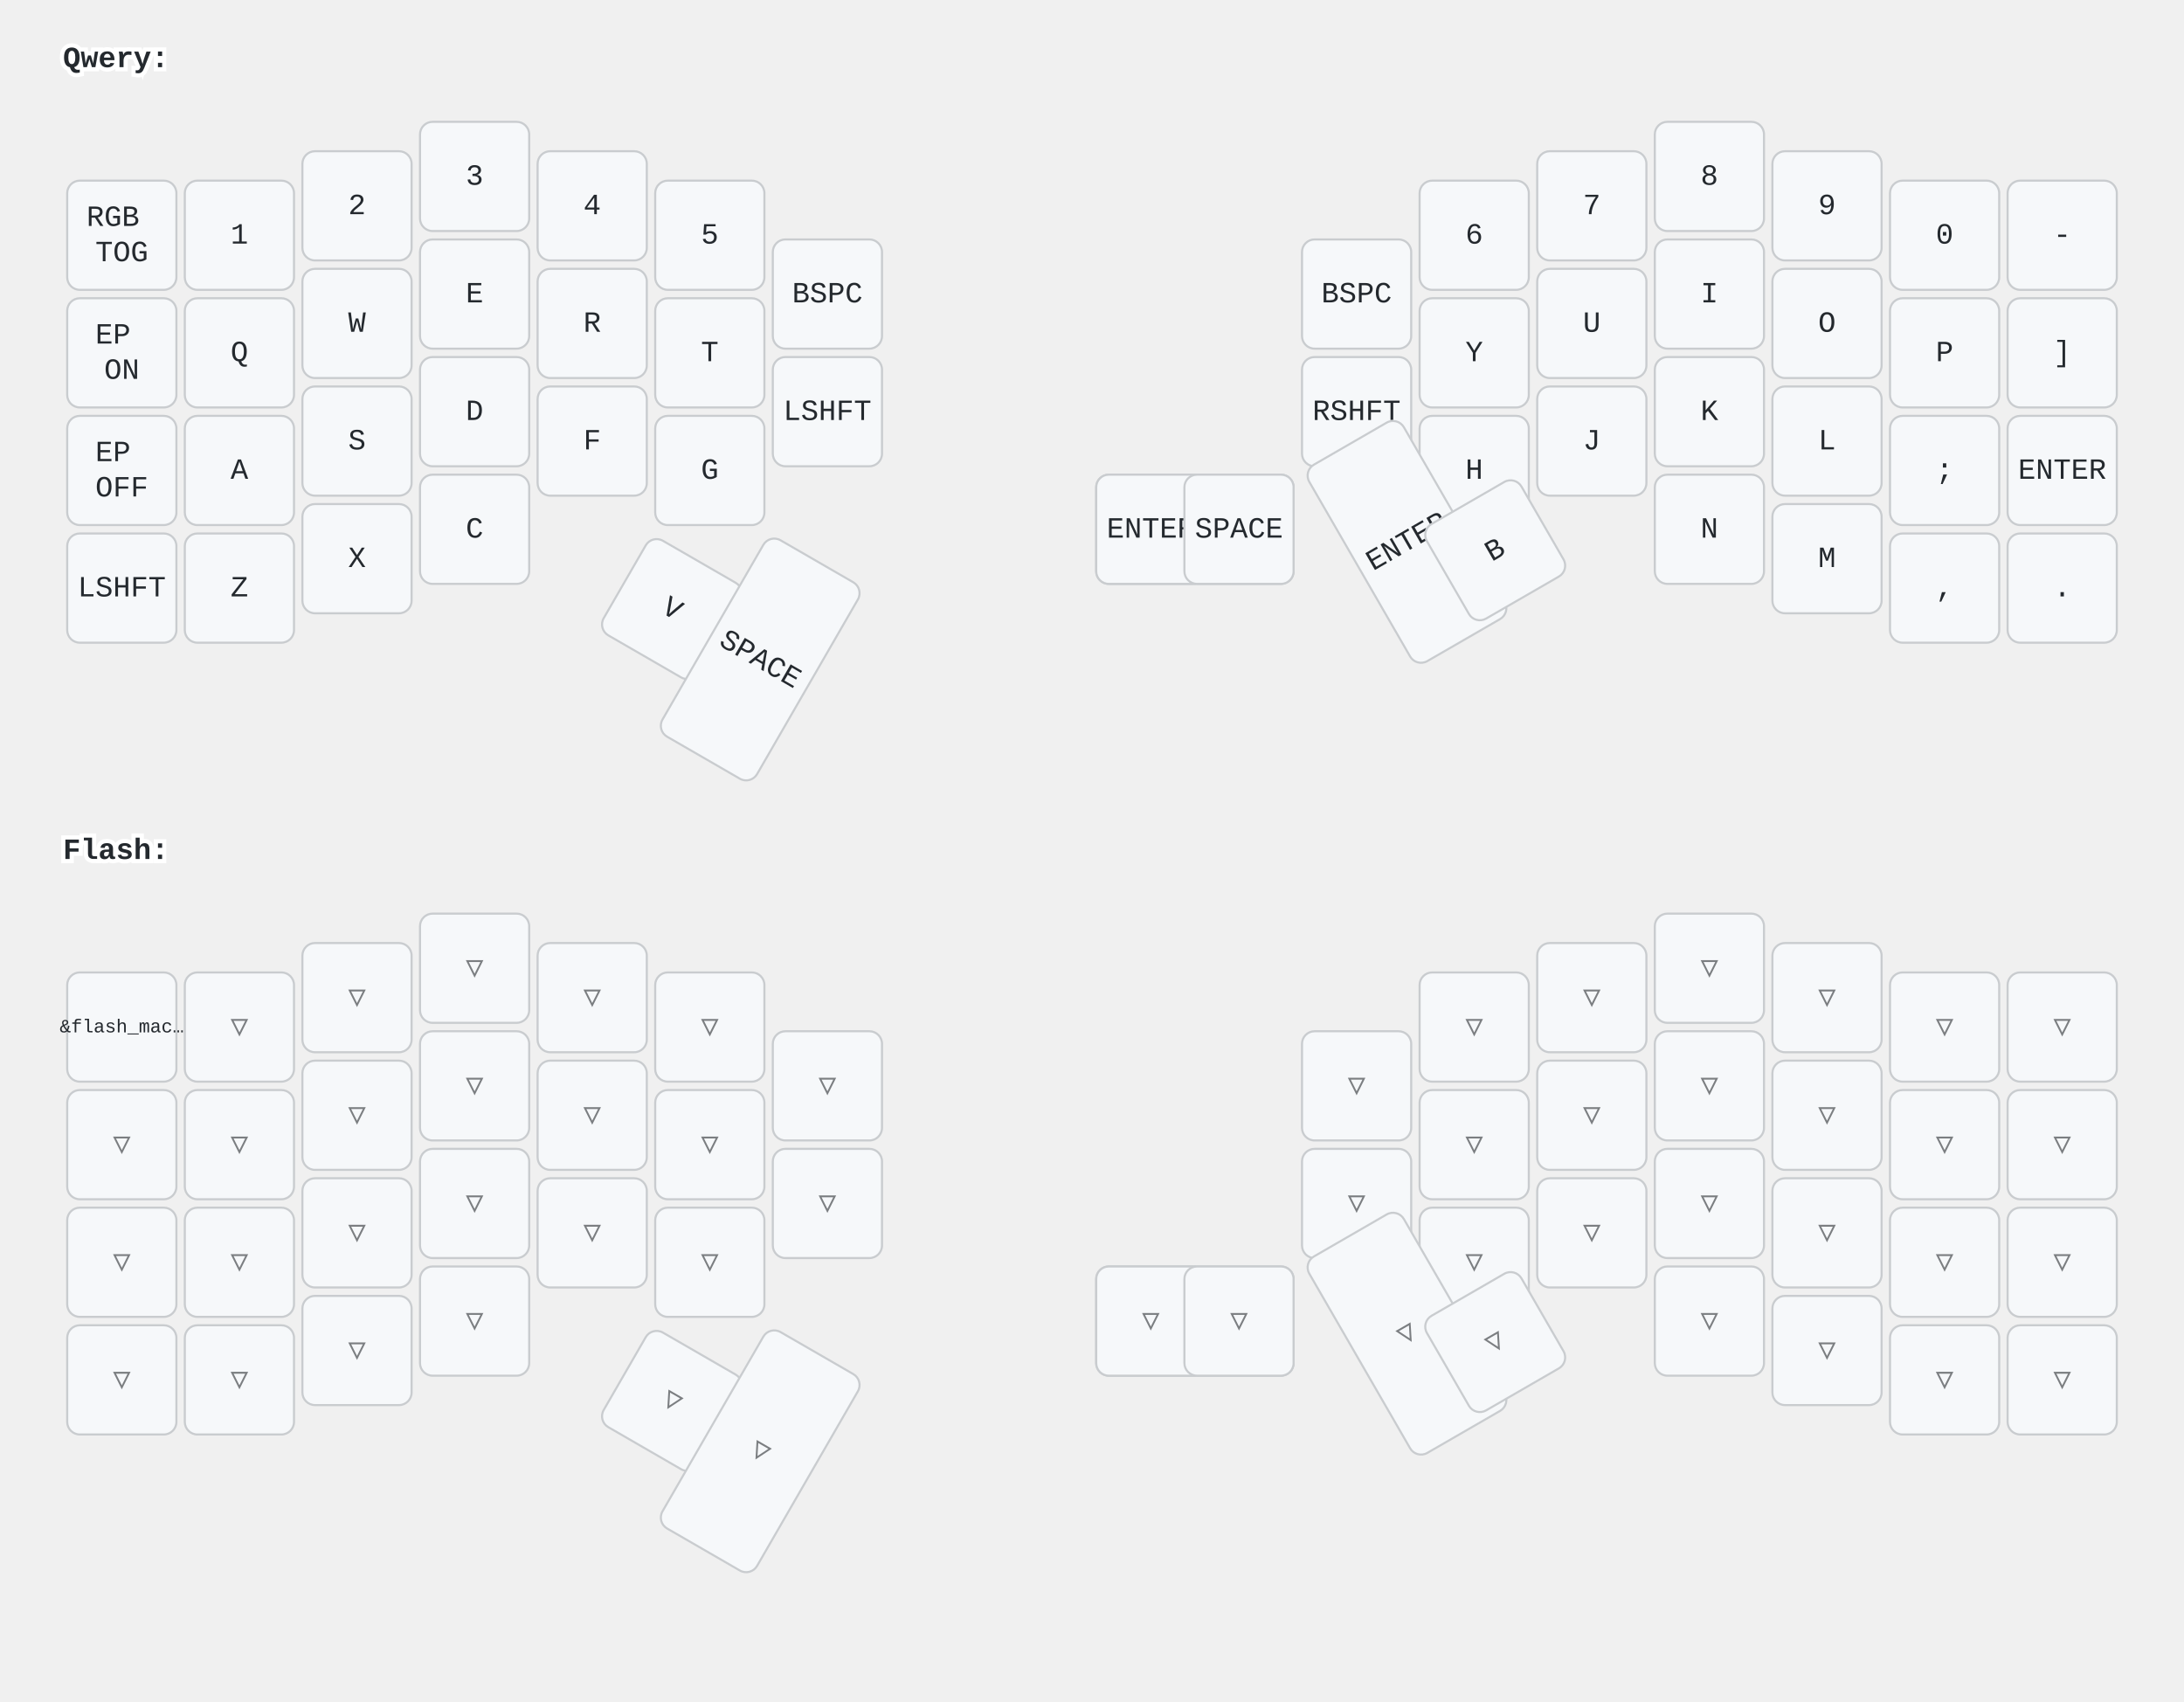
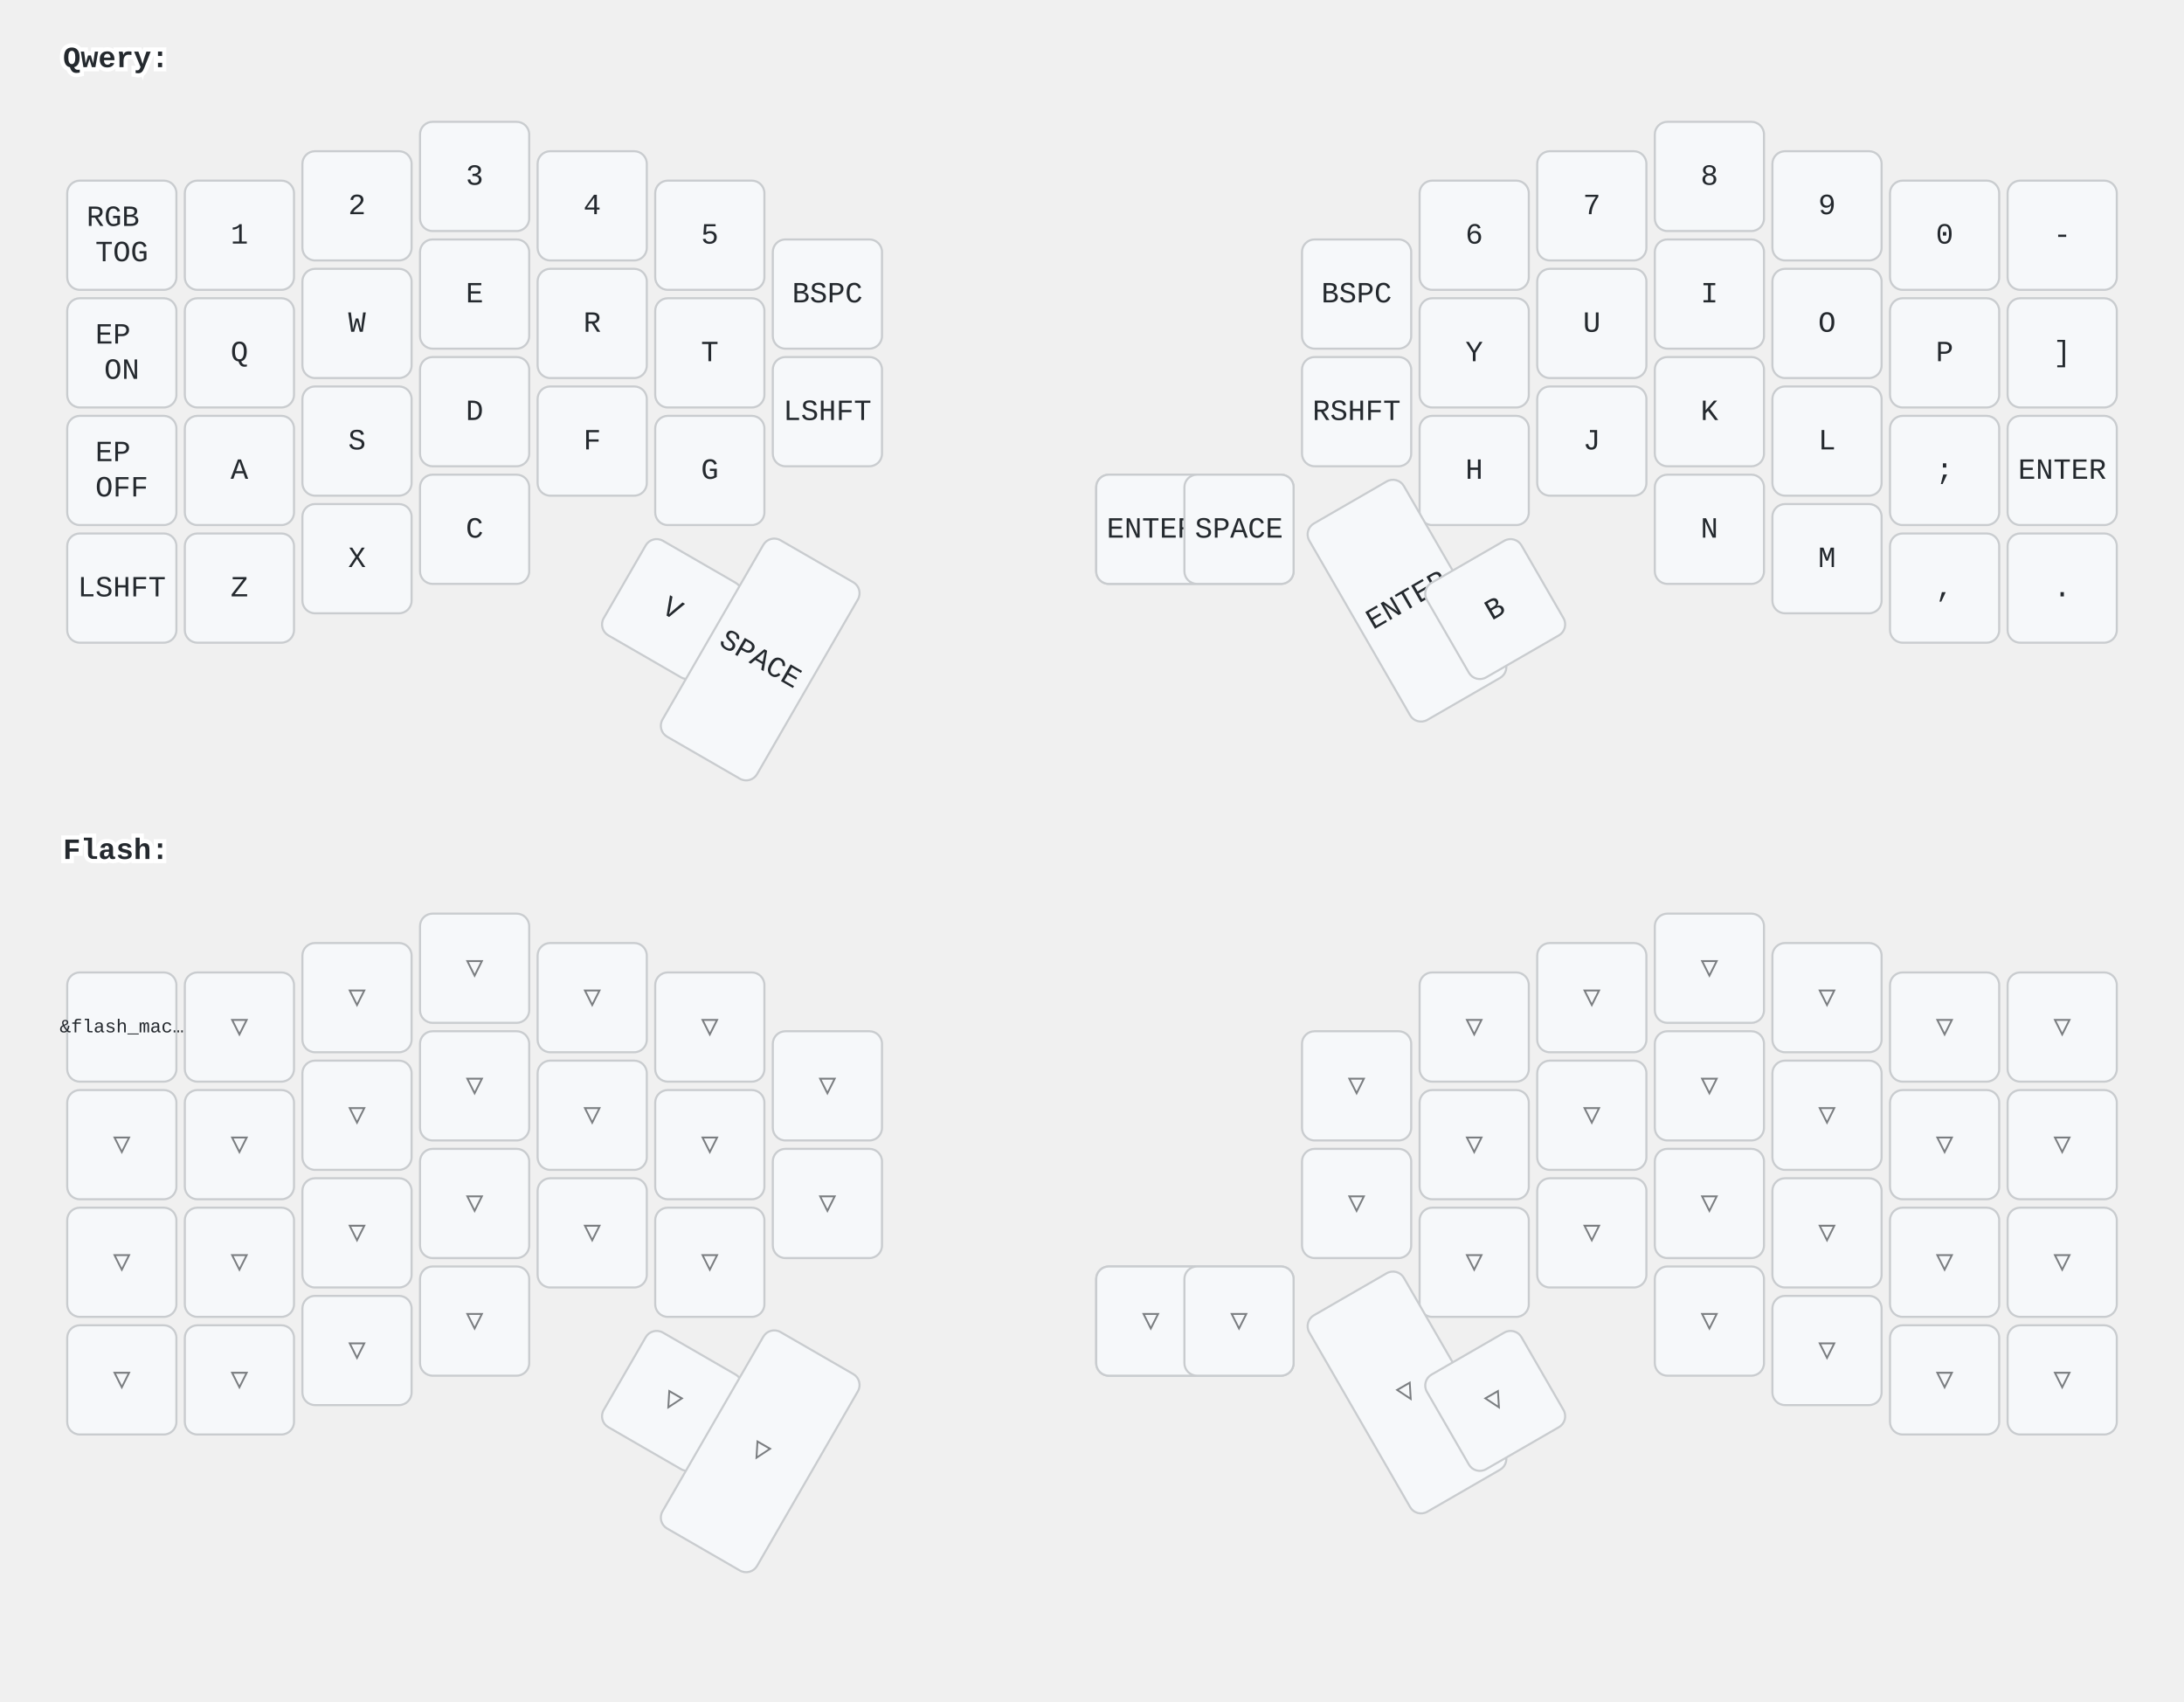
<svg xmlns="http://www.w3.org/2000/svg" width="1040" height="810" viewBox="0 0 1040 810" class="keymap">
  <style>/* inherit to force styles through use tags */
svg path {
    fill: inherit;
}

/* font and background color specifications */
svg.keymap {
    font-family: SFMono-Regular,Consolas,Liberation Mono,Menlo,monospace;
    font-size: 14px;
    font-kerning: normal;
    text-rendering: optimizeLegibility;
    fill: #24292e;
}

/* default key styling */
rect.key {
    fill: #f6f8fa;
}

rect.key, rect.combo {
    stroke: #c9cccf;
    stroke-width: 1;
}

/* default key side styling, only used is draw_key_sides is set */
rect.side {
    filter: brightness(90%);
}

/* color accent for combo boxes */
rect.combo, rect.combo-separate {
    fill: #cdf;
}

/* color accent for held keys */
rect.held, rect.combo.held {
    fill: #fdd;
}

/* color accent for ghost (optional) keys */
rect.ghost, rect.combo.ghost {
    stroke-dasharray: 4, 4;
    stroke-width: 2;
}

text {
    text-anchor: middle;
    dominant-baseline: middle;
}

/* styling for layer labels */
text.label {
    font-weight: bold;
    text-anchor: start;
    stroke: white;
    stroke-width: 4;
    paint-order: stroke;
}

/* styling for optional footer */
text.footer {
    text-anchor: end;
    dominant-baseline: auto;
    stroke: white;
    stroke-width: 4;
    paint-order: stroke;
}

/* styling for combo tap, and key hold/shifted label text */
text.combo, text.hold, text.shifted {
    font-size: 11px;
}

text.hold {
    text-anchor: middle;
    dominant-baseline: auto;
}

text.shifted {
    text-anchor: middle;
    dominant-baseline: hanging;
}

text.layer-activator {
    text-decoration: underline;
}

/* styling for hold/shifted label text in combo box */
text.combo.hold, text.combo.shifted {
    font-size: 8px;
}

/* lighter symbol for transparent keys */
text.trans {
    fill: #7b7e81;
}

/* styling for combo dendrons */
path.combo {
    stroke-width: 1;
    stroke: gray;
    fill: none;
}

/* Start Tabler Icons Cleanup */
/* cannot use height/width with glyphs */
.icon-tabler &gt; path {
    fill: inherit;
    stroke: inherit;
    stroke-width: 2;
}
/* hide tabler's default box */
.icon-tabler &gt; path[stroke="none"][fill="none"] {
    visibility: hidden;
}
/* End Tabler Icons Cleanup */
</style>
  <g transform="translate(30, 0)" class="layer-Qwery">
    <text x="0" y="28" class="label" id="Qwery">Qwery:</text>
    <g transform="translate(0, 56)">
      <g transform="translate(28, 56)" class="key keypos-0">
        <rect rx="6" ry="6" x="-26" y="-26" width="52" height="52" class="key" />
        <text x="0" y="0" class="key tap">
          <tspan x="0" dy="-0.6em">RGB</tspan>
          <tspan x="0" dy="1.2em">TOG</tspan>
        </text>
      </g>
      <g transform="translate(84, 56)" class="key keypos-1">
        <rect rx="6" ry="6" x="-26" y="-26" width="52" height="52" class="key" />
        <text x="0" y="0" class="key tap">1</text>
      </g>
      <g transform="translate(140, 42)" class="key keypos-2">
        <rect rx="6" ry="6" x="-26" y="-26" width="52" height="52" class="key" />
        <text x="0" y="0" class="key tap">2</text>
      </g>
      <g transform="translate(196, 28)" class="key keypos-3">
        <rect rx="6" ry="6" x="-26" y="-26" width="52" height="52" class="key" />
        <text x="0" y="0" class="key tap">3</text>
      </g>
      <g transform="translate(252, 42)" class="key keypos-4">
        <rect rx="6" ry="6" x="-26" y="-26" width="52" height="52" class="key" />
        <text x="0" y="0" class="key tap">4</text>
      </g>
      <g transform="translate(308, 56)" class="key keypos-5">
        <rect rx="6" ry="6" x="-26" y="-26" width="52" height="52" class="key" />
        <text x="0" y="0" class="key tap">5</text>
      </g>
      <g transform="translate(364, 84)" class="key keypos-6">
        <rect rx="6" ry="6" x="-26" y="-26" width="52" height="52" class="key" />
        <text x="0" y="0" class="key tap">BSPC</text>
      </g>
      <g transform="translate(616, 84)" class="key keypos-7">
        <rect rx="6" ry="6" x="-26" y="-26" width="52" height="52" class="key" />
        <text x="0" y="0" class="key tap">BSPC</text>
      </g>
      <g transform="translate(672, 56)" class="key keypos-8">
        <rect rx="6" ry="6" x="-26" y="-26" width="52" height="52" class="key" />
        <text x="0" y="0" class="key tap">6</text>
      </g>
      <g transform="translate(728, 42)" class="key keypos-9">
        <rect rx="6" ry="6" x="-26" y="-26" width="52" height="52" class="key" />
        <text x="0" y="0" class="key tap">7</text>
      </g>
      <g transform="translate(784, 28)" class="key keypos-10">
        <rect rx="6" ry="6" x="-26" y="-26" width="52" height="52" class="key" />
        <text x="0" y="0" class="key tap">8</text>
      </g>
      <g transform="translate(840, 42)" class="key keypos-11">
        <rect rx="6" ry="6" x="-26" y="-26" width="52" height="52" class="key" />
        <text x="0" y="0" class="key tap">9</text>
      </g>
      <g transform="translate(896, 56)" class="key keypos-12">
        <rect rx="6" ry="6" x="-26" y="-26" width="52" height="52" class="key" />
        <text x="0" y="0" class="key tap">0</text>
      </g>
      <g transform="translate(952, 56)" class="key keypos-13">
        <rect rx="6" ry="6" x="-26" y="-26" width="52" height="52" class="key" />
        <text x="0" y="0" class="key tap">-</text>
      </g>
      <g transform="translate(28, 112)" class="key keypos-14">
        <rect rx="6" ry="6" x="-26" y="-26" width="52" height="52" class="key" />
        <text x="0" y="0" class="key tap">
          <tspan x="0" dy="-0.6em">EP</tspan>
          <tspan x="0" dy="1.2em">ON</tspan>
        </text>
      </g>
      <g transform="translate(84, 112)" class="key keypos-15">
        <rect rx="6" ry="6" x="-26" y="-26" width="52" height="52" class="key" />
        <text x="0" y="0" class="key tap">Q</text>
      </g>
      <g transform="translate(140, 98)" class="key keypos-16">
        <rect rx="6" ry="6" x="-26" y="-26" width="52" height="52" class="key" />
        <text x="0" y="0" class="key tap">W</text>
      </g>
      <g transform="translate(196, 84)" class="key keypos-17">
        <rect rx="6" ry="6" x="-26" y="-26" width="52" height="52" class="key" />
        <text x="0" y="0" class="key tap">E</text>
      </g>
      <g transform="translate(252, 98)" class="key keypos-18">
        <rect rx="6" ry="6" x="-26" y="-26" width="52" height="52" class="key" />
        <text x="0" y="0" class="key tap">R</text>
      </g>
      <g transform="translate(308, 112)" class="key keypos-19">
        <rect rx="6" ry="6" x="-26" y="-26" width="52" height="52" class="key" />
        <text x="0" y="0" class="key tap">T</text>
      </g>
      <g transform="translate(364, 140)" class="key keypos-20">
        <rect rx="6" ry="6" x="-26" y="-26" width="52" height="52" class="key" />
        <text x="0" y="0" class="key tap">LSHFT</text>
      </g>
      <g transform="translate(616, 140)" class="key keypos-21">
        <rect rx="6" ry="6" x="-26" y="-26" width="52" height="52" class="key" />
        <text x="0" y="0" class="key tap">RSHFT</text>
      </g>
      <g transform="translate(672, 112)" class="key keypos-22">
        <rect rx="6" ry="6" x="-26" y="-26" width="52" height="52" class="key" />
        <text x="0" y="0" class="key tap">Y</text>
      </g>
      <g transform="translate(728, 98)" class="key keypos-23">
        <rect rx="6" ry="6" x="-26" y="-26" width="52" height="52" class="key" />
        <text x="0" y="0" class="key tap">U</text>
      </g>
      <g transform="translate(784, 84)" class="key keypos-24">
        <rect rx="6" ry="6" x="-26" y="-26" width="52" height="52" class="key" />
        <text x="0" y="0" class="key tap">I</text>
      </g>
      <g transform="translate(840, 98)" class="key keypos-25">
        <rect rx="6" ry="6" x="-26" y="-26" width="52" height="52" class="key" />
        <text x="0" y="0" class="key tap">O</text>
      </g>
      <g transform="translate(896, 112)" class="key keypos-26">
        <rect rx="6" ry="6" x="-26" y="-26" width="52" height="52" class="key" />
        <text x="0" y="0" class="key tap">P</text>
      </g>
      <g transform="translate(952, 112)" class="key keypos-27">
        <rect rx="6" ry="6" x="-26" y="-26" width="52" height="52" class="key" />
        <text x="0" y="0" class="key tap">]</text>
      </g>
      <g transform="translate(28, 168)" class="key keypos-28">
        <rect rx="6" ry="6" x="-26" y="-26" width="52" height="52" class="key" />
        <text x="0" y="0" class="key tap">
          <tspan x="0" dy="-0.6em">EP</tspan>
          <tspan x="0" dy="1.2em">OFF</tspan>
        </text>
      </g>
      <g transform="translate(84, 168)" class="key keypos-29">
        <rect rx="6" ry="6" x="-26" y="-26" width="52" height="52" class="key" />
        <text x="0" y="0" class="key tap">A</text>
      </g>
      <g transform="translate(140, 154)" class="key keypos-30">
        <rect rx="6" ry="6" x="-26" y="-26" width="52" height="52" class="key" />
        <text x="0" y="0" class="key tap">S</text>
      </g>
      <g transform="translate(196, 140)" class="key keypos-31">
        <rect rx="6" ry="6" x="-26" y="-26" width="52" height="52" class="key" />
        <text x="0" y="0" class="key tap">D</text>
      </g>
      <g transform="translate(252, 154)" class="key keypos-32">
        <rect rx="6" ry="6" x="-26" y="-26" width="52" height="52" class="key" />
        <text x="0" y="0" class="key tap">F</text>
      </g>
      <g transform="translate(308, 168)" class="key keypos-33">
        <rect rx="6" ry="6" x="-26" y="-26" width="52" height="52" class="key" />
        <text x="0" y="0" class="key tap">G</text>
      </g>
      <g transform="translate(518, 196)" class="key keypos-34">
        <rect rx="6" ry="6" x="-26" y="-26" width="52" height="52" class="key" />
        <text x="0" y="0" class="key tap">TAB</text>
      </g>
      <g transform="translate(560, 196)" class="key keypos-35">
        <rect rx="6" ry="6" x="-26" y="-26" width="52" height="52" class="key" />
        <text x="0" y="0" class="key tap">TAB</text>
      </g>
      <g transform="translate(672, 168)" class="key keypos-36">
        <rect rx="6" ry="6" x="-26" y="-26" width="52" height="52" class="key" />
        <text x="0" y="0" class="key tap">H</text>
      </g>
      <g transform="translate(728, 154)" class="key keypos-37">
        <rect rx="6" ry="6" x="-26" y="-26" width="52" height="52" class="key" />
        <text x="0" y="0" class="key tap">J</text>
      </g>
      <g transform="translate(784, 140)" class="key keypos-38">
        <rect rx="6" ry="6" x="-26" y="-26" width="52" height="52" class="key" />
        <text x="0" y="0" class="key tap">K</text>
      </g>
      <g transform="translate(840, 154)" class="key keypos-39">
        <rect rx="6" ry="6" x="-26" y="-26" width="52" height="52" class="key" />
        <text x="0" y="0" class="key tap">L</text>
      </g>
      <g transform="translate(896, 168)" class="key keypos-40">
        <rect rx="6" ry="6" x="-26" y="-26" width="52" height="52" class="key" />
        <text x="0" y="0" class="key tap">;</text>
      </g>
      <g transform="translate(952, 168)" class="key keypos-41">
        <rect rx="6" ry="6" x="-26" y="-26" width="52" height="52" class="key" />
        <text x="0" y="0" class="key tap">ENTER</text>
      </g>
      <g transform="translate(28, 224)" class="key keypos-42">
        <rect rx="6" ry="6" x="-26" y="-26" width="52" height="52" class="key" />
        <text x="0" y="0" class="key tap">LSHFT</text>
      </g>
      <g transform="translate(84, 224)" class="key keypos-43">
        <rect rx="6" ry="6" x="-26" y="-26" width="52" height="52" class="key" />
        <text x="0" y="0" class="key tap">Z</text>
      </g>
      <g transform="translate(140, 210)" class="key keypos-44">
        <rect rx="6" ry="6" x="-26" y="-26" width="52" height="52" class="key" />
        <text x="0" y="0" class="key tap">X</text>
      </g>
      <g transform="translate(196, 196)" class="key keypos-45">
        <rect rx="6" ry="6" x="-26" y="-26" width="52" height="52" class="key" />
        <text x="0" y="0" class="key tap">C</text>
      </g>
      <g transform="translate(290, 234) rotate(30.0)" class="key keypos-46">
        <rect rx="6" ry="6" x="-26" y="-26" width="52" height="52" class="key" />
        <text x="0" y="0" class="key tap">V</text>
      </g>
      <g transform="translate(332, 258) rotate(30.0)" class="key keypos-47">
        <rect rx="6" ry="6" x="-26" y="-54" width="52" height="108" class="key" />
        <text x="0" y="0" class="key tap">SPACE</text>
      </g>
      <g transform="translate(518, 196)" class="key keypos-48">
        <rect rx="6" ry="6" x="-26" y="-26" width="52" height="52" class="key" />
        <text x="0" y="0" class="key tap">ENTER</text>
      </g>
      <g transform="translate(560, 196)" class="key keypos-49">
        <rect rx="6" ry="6" x="-26" y="-26" width="52" height="52" class="key" />
        <text x="0" y="0" class="key tap">SPACE</text>
      </g>
-       <g transform="translate(640, 202) rotate(-30.0)" class="key keypos-50">
+       <g transform="translate(640, 230) rotate(-30.0)" class="key keypos-50">
        <rect rx="6" ry="6" x="-26" y="-54" width="52" height="108" class="key" />
        <text x="0" y="0" class="key tap">ENTER</text>
      </g>
-       <g transform="translate(682, 206) rotate(-30.0)" class="key keypos-51">
+       <g transform="translate(682, 234) rotate(-30.0)" class="key keypos-51">
        <rect rx="6" ry="6" x="-26" y="-26" width="52" height="52" class="key" />
        <text x="0" y="0" class="key tap">B</text>
      </g>
      <g transform="translate(784, 196)" class="key keypos-52">
        <rect rx="6" ry="6" x="-26" y="-26" width="52" height="52" class="key" />
        <text x="0" y="0" class="key tap">N</text>
      </g>
      <g transform="translate(840, 210)" class="key keypos-53">
        <rect rx="6" ry="6" x="-26" y="-26" width="52" height="52" class="key" />
        <text x="0" y="0" class="key tap">M</text>
      </g>
      <g transform="translate(896, 224)" class="key keypos-54">
        <rect rx="6" ry="6" x="-26" y="-26" width="52" height="52" class="key" />
        <text x="0" y="0" class="key tap">,</text>
      </g>
      <g transform="translate(952, 224)" class="key keypos-55">
        <rect rx="6" ry="6" x="-26" y="-26" width="52" height="52" class="key" />
        <text x="0" y="0" class="key tap">.</text>
      </g>
    </g>
  </g>
  <g transform="translate(30, 377)" class="layer-Flash">
    <text x="0" y="28" class="label" id="Flash">Flash:</text>
    <g transform="translate(0, 56)">
      <g transform="translate(28, 56)" class="key keypos-0">
        <rect rx="6" ry="6" x="-26" y="-26" width="52" height="52" class="key" />
        <text x="0" y="0" class="key tap">
          <tspan style="font-size: 64%">&amp;flash_mac…</tspan>
        </text>
      </g>
      <g transform="translate(84, 56)" class="key trans keypos-1">
        <rect rx="6" ry="6" x="-26" y="-26" width="52" height="52" class="key trans" />
        <text x="0" y="0" class="key trans tap">▽</text>
      </g>
      <g transform="translate(140, 42)" class="key trans keypos-2">
        <rect rx="6" ry="6" x="-26" y="-26" width="52" height="52" class="key trans" />
        <text x="0" y="0" class="key trans tap">▽</text>
      </g>
      <g transform="translate(196, 28)" class="key trans keypos-3">
        <rect rx="6" ry="6" x="-26" y="-26" width="52" height="52" class="key trans" />
        <text x="0" y="0" class="key trans tap">▽</text>
      </g>
      <g transform="translate(252, 42)" class="key trans keypos-4">
        <rect rx="6" ry="6" x="-26" y="-26" width="52" height="52" class="key trans" />
        <text x="0" y="0" class="key trans tap">▽</text>
      </g>
      <g transform="translate(308, 56)" class="key trans keypos-5">
        <rect rx="6" ry="6" x="-26" y="-26" width="52" height="52" class="key trans" />
        <text x="0" y="0" class="key trans tap">▽</text>
      </g>
      <g transform="translate(364, 84)" class="key trans keypos-6">
        <rect rx="6" ry="6" x="-26" y="-26" width="52" height="52" class="key trans" />
        <text x="0" y="0" class="key trans tap">▽</text>
      </g>
      <g transform="translate(616, 84)" class="key trans keypos-7">
        <rect rx="6" ry="6" x="-26" y="-26" width="52" height="52" class="key trans" />
        <text x="0" y="0" class="key trans tap">▽</text>
      </g>
      <g transform="translate(672, 56)" class="key trans keypos-8">
        <rect rx="6" ry="6" x="-26" y="-26" width="52" height="52" class="key trans" />
        <text x="0" y="0" class="key trans tap">▽</text>
      </g>
      <g transform="translate(728, 42)" class="key trans keypos-9">
        <rect rx="6" ry="6" x="-26" y="-26" width="52" height="52" class="key trans" />
        <text x="0" y="0" class="key trans tap">▽</text>
      </g>
      <g transform="translate(784, 28)" class="key trans keypos-10">
        <rect rx="6" ry="6" x="-26" y="-26" width="52" height="52" class="key trans" />
        <text x="0" y="0" class="key trans tap">▽</text>
      </g>
      <g transform="translate(840, 42)" class="key trans keypos-11">
        <rect rx="6" ry="6" x="-26" y="-26" width="52" height="52" class="key trans" />
        <text x="0" y="0" class="key trans tap">▽</text>
      </g>
      <g transform="translate(896, 56)" class="key trans keypos-12">
        <rect rx="6" ry="6" x="-26" y="-26" width="52" height="52" class="key trans" />
        <text x="0" y="0" class="key trans tap">▽</text>
      </g>
      <g transform="translate(952, 56)" class="key trans keypos-13">
        <rect rx="6" ry="6" x="-26" y="-26" width="52" height="52" class="key trans" />
        <text x="0" y="0" class="key trans tap">▽</text>
      </g>
      <g transform="translate(28, 112)" class="key trans keypos-14">
        <rect rx="6" ry="6" x="-26" y="-26" width="52" height="52" class="key trans" />
        <text x="0" y="0" class="key trans tap">▽</text>
      </g>
      <g transform="translate(84, 112)" class="key trans keypos-15">
        <rect rx="6" ry="6" x="-26" y="-26" width="52" height="52" class="key trans" />
        <text x="0" y="0" class="key trans tap">▽</text>
      </g>
      <g transform="translate(140, 98)" class="key trans keypos-16">
        <rect rx="6" ry="6" x="-26" y="-26" width="52" height="52" class="key trans" />
        <text x="0" y="0" class="key trans tap">▽</text>
      </g>
      <g transform="translate(196, 84)" class="key trans keypos-17">
        <rect rx="6" ry="6" x="-26" y="-26" width="52" height="52" class="key trans" />
        <text x="0" y="0" class="key trans tap">▽</text>
      </g>
      <g transform="translate(252, 98)" class="key trans keypos-18">
        <rect rx="6" ry="6" x="-26" y="-26" width="52" height="52" class="key trans" />
        <text x="0" y="0" class="key trans tap">▽</text>
      </g>
      <g transform="translate(308, 112)" class="key trans keypos-19">
        <rect rx="6" ry="6" x="-26" y="-26" width="52" height="52" class="key trans" />
        <text x="0" y="0" class="key trans tap">▽</text>
      </g>
      <g transform="translate(364, 140)" class="key trans keypos-20">
        <rect rx="6" ry="6" x="-26" y="-26" width="52" height="52" class="key trans" />
        <text x="0" y="0" class="key trans tap">▽</text>
      </g>
      <g transform="translate(616, 140)" class="key trans keypos-21">
        <rect rx="6" ry="6" x="-26" y="-26" width="52" height="52" class="key trans" />
        <text x="0" y="0" class="key trans tap">▽</text>
      </g>
      <g transform="translate(672, 112)" class="key trans keypos-22">
        <rect rx="6" ry="6" x="-26" y="-26" width="52" height="52" class="key trans" />
        <text x="0" y="0" class="key trans tap">▽</text>
      </g>
      <g transform="translate(728, 98)" class="key trans keypos-23">
        <rect rx="6" ry="6" x="-26" y="-26" width="52" height="52" class="key trans" />
        <text x="0" y="0" class="key trans tap">▽</text>
      </g>
      <g transform="translate(784, 84)" class="key trans keypos-24">
        <rect rx="6" ry="6" x="-26" y="-26" width="52" height="52" class="key trans" />
        <text x="0" y="0" class="key trans tap">▽</text>
      </g>
      <g transform="translate(840, 98)" class="key trans keypos-25">
        <rect rx="6" ry="6" x="-26" y="-26" width="52" height="52" class="key trans" />
        <text x="0" y="0" class="key trans tap">▽</text>
      </g>
      <g transform="translate(896, 112)" class="key trans keypos-26">
        <rect rx="6" ry="6" x="-26" y="-26" width="52" height="52" class="key trans" />
        <text x="0" y="0" class="key trans tap">▽</text>
      </g>
      <g transform="translate(952, 112)" class="key trans keypos-27">
        <rect rx="6" ry="6" x="-26" y="-26" width="52" height="52" class="key trans" />
        <text x="0" y="0" class="key trans tap">▽</text>
      </g>
      <g transform="translate(28, 168)" class="key trans keypos-28">
        <rect rx="6" ry="6" x="-26" y="-26" width="52" height="52" class="key trans" />
        <text x="0" y="0" class="key trans tap">▽</text>
      </g>
      <g transform="translate(84, 168)" class="key trans keypos-29">
        <rect rx="6" ry="6" x="-26" y="-26" width="52" height="52" class="key trans" />
        <text x="0" y="0" class="key trans tap">▽</text>
      </g>
      <g transform="translate(140, 154)" class="key trans keypos-30">
        <rect rx="6" ry="6" x="-26" y="-26" width="52" height="52" class="key trans" />
        <text x="0" y="0" class="key trans tap">▽</text>
      </g>
      <g transform="translate(196, 140)" class="key trans keypos-31">
        <rect rx="6" ry="6" x="-26" y="-26" width="52" height="52" class="key trans" />
        <text x="0" y="0" class="key trans tap">▽</text>
      </g>
      <g transform="translate(252, 154)" class="key trans keypos-32">
        <rect rx="6" ry="6" x="-26" y="-26" width="52" height="52" class="key trans" />
        <text x="0" y="0" class="key trans tap">▽</text>
      </g>
      <g transform="translate(308, 168)" class="key trans keypos-33">
        <rect rx="6" ry="6" x="-26" y="-26" width="52" height="52" class="key trans" />
        <text x="0" y="0" class="key trans tap">▽</text>
      </g>
      <g transform="translate(518, 196)" class="key trans keypos-34">
        <rect rx="6" ry="6" x="-26" y="-26" width="52" height="52" class="key trans" />
        <text x="0" y="0" class="key trans tap">▽</text>
      </g>
      <g transform="translate(560, 196)" class="key trans keypos-35">
        <rect rx="6" ry="6" x="-26" y="-26" width="52" height="52" class="key trans" />
        <text x="0" y="0" class="key trans tap">▽</text>
      </g>
      <g transform="translate(672, 168)" class="key trans keypos-36">
        <rect rx="6" ry="6" x="-26" y="-26" width="52" height="52" class="key trans" />
        <text x="0" y="0" class="key trans tap">▽</text>
      </g>
      <g transform="translate(728, 154)" class="key trans keypos-37">
        <rect rx="6" ry="6" x="-26" y="-26" width="52" height="52" class="key trans" />
        <text x="0" y="0" class="key trans tap">▽</text>
      </g>
      <g transform="translate(784, 140)" class="key trans keypos-38">
        <rect rx="6" ry="6" x="-26" y="-26" width="52" height="52" class="key trans" />
        <text x="0" y="0" class="key trans tap">▽</text>
      </g>
      <g transform="translate(840, 154)" class="key trans keypos-39">
        <rect rx="6" ry="6" x="-26" y="-26" width="52" height="52" class="key trans" />
        <text x="0" y="0" class="key trans tap">▽</text>
      </g>
      <g transform="translate(896, 168)" class="key trans keypos-40">
        <rect rx="6" ry="6" x="-26" y="-26" width="52" height="52" class="key trans" />
        <text x="0" y="0" class="key trans tap">▽</text>
      </g>
      <g transform="translate(952, 168)" class="key trans keypos-41">
        <rect rx="6" ry="6" x="-26" y="-26" width="52" height="52" class="key trans" />
        <text x="0" y="0" class="key trans tap">▽</text>
      </g>
      <g transform="translate(28, 224)" class="key trans keypos-42">
        <rect rx="6" ry="6" x="-26" y="-26" width="52" height="52" class="key trans" />
        <text x="0" y="0" class="key trans tap">▽</text>
      </g>
      <g transform="translate(84, 224)" class="key trans keypos-43">
        <rect rx="6" ry="6" x="-26" y="-26" width="52" height="52" class="key trans" />
        <text x="0" y="0" class="key trans tap">▽</text>
      </g>
      <g transform="translate(140, 210)" class="key trans keypos-44">
        <rect rx="6" ry="6" x="-26" y="-26" width="52" height="52" class="key trans" />
        <text x="0" y="0" class="key trans tap">▽</text>
      </g>
      <g transform="translate(196, 196)" class="key trans keypos-45">
        <rect rx="6" ry="6" x="-26" y="-26" width="52" height="52" class="key trans" />
        <text x="0" y="0" class="key trans tap">▽</text>
      </g>
      <g transform="translate(290, 234) rotate(30.0)" class="key trans keypos-46">
        <rect rx="6" ry="6" x="-26" y="-26" width="52" height="52" class="key trans" />
        <text x="0" y="0" class="key trans tap">▽</text>
      </g>
      <g transform="translate(332, 258) rotate(30.0)" class="key trans keypos-47">
        <rect rx="6" ry="6" x="-26" y="-54" width="52" height="108" class="key trans" />
        <text x="0" y="0" class="key trans tap">▽</text>
      </g>
      <g transform="translate(518, 196)" class="key trans keypos-48">
        <rect rx="6" ry="6" x="-26" y="-26" width="52" height="52" class="key trans" />
        <text x="0" y="0" class="key trans tap">▽</text>
      </g>
      <g transform="translate(560, 196)" class="key trans keypos-49">
        <rect rx="6" ry="6" x="-26" y="-26" width="52" height="52" class="key trans" />
        <text x="0" y="0" class="key trans tap">▽</text>
      </g>
-       <g transform="translate(640, 202) rotate(-30.0)" class="key trans keypos-50">
+       <g transform="translate(640, 230) rotate(-30.0)" class="key trans keypos-50">
        <rect rx="6" ry="6" x="-26" y="-54" width="52" height="108" class="key trans" />
        <text x="0" y="0" class="key trans tap">▽</text>
      </g>
-       <g transform="translate(682, 206) rotate(-30.0)" class="key trans keypos-51">
+       <g transform="translate(682, 234) rotate(-30.0)" class="key trans keypos-51">
        <rect rx="6" ry="6" x="-26" y="-26" width="52" height="52" class="key trans" />
        <text x="0" y="0" class="key trans tap">▽</text>
      </g>
      <g transform="translate(784, 196)" class="key trans keypos-52">
        <rect rx="6" ry="6" x="-26" y="-26" width="52" height="52" class="key trans" />
        <text x="0" y="0" class="key trans tap">▽</text>
      </g>
      <g transform="translate(840, 210)" class="key trans keypos-53">
        <rect rx="6" ry="6" x="-26" y="-26" width="52" height="52" class="key trans" />
        <text x="0" y="0" class="key trans tap">▽</text>
      </g>
      <g transform="translate(896, 224)" class="key trans keypos-54">
        <rect rx="6" ry="6" x="-26" y="-26" width="52" height="52" class="key trans" />
        <text x="0" y="0" class="key trans tap">▽</text>
      </g>
      <g transform="translate(952, 224)" class="key trans keypos-55">
        <rect rx="6" ry="6" x="-26" y="-26" width="52" height="52" class="key trans" />
        <text x="0" y="0" class="key trans tap">▽</text>
      </g>
    </g>
  </g>
</svg>
